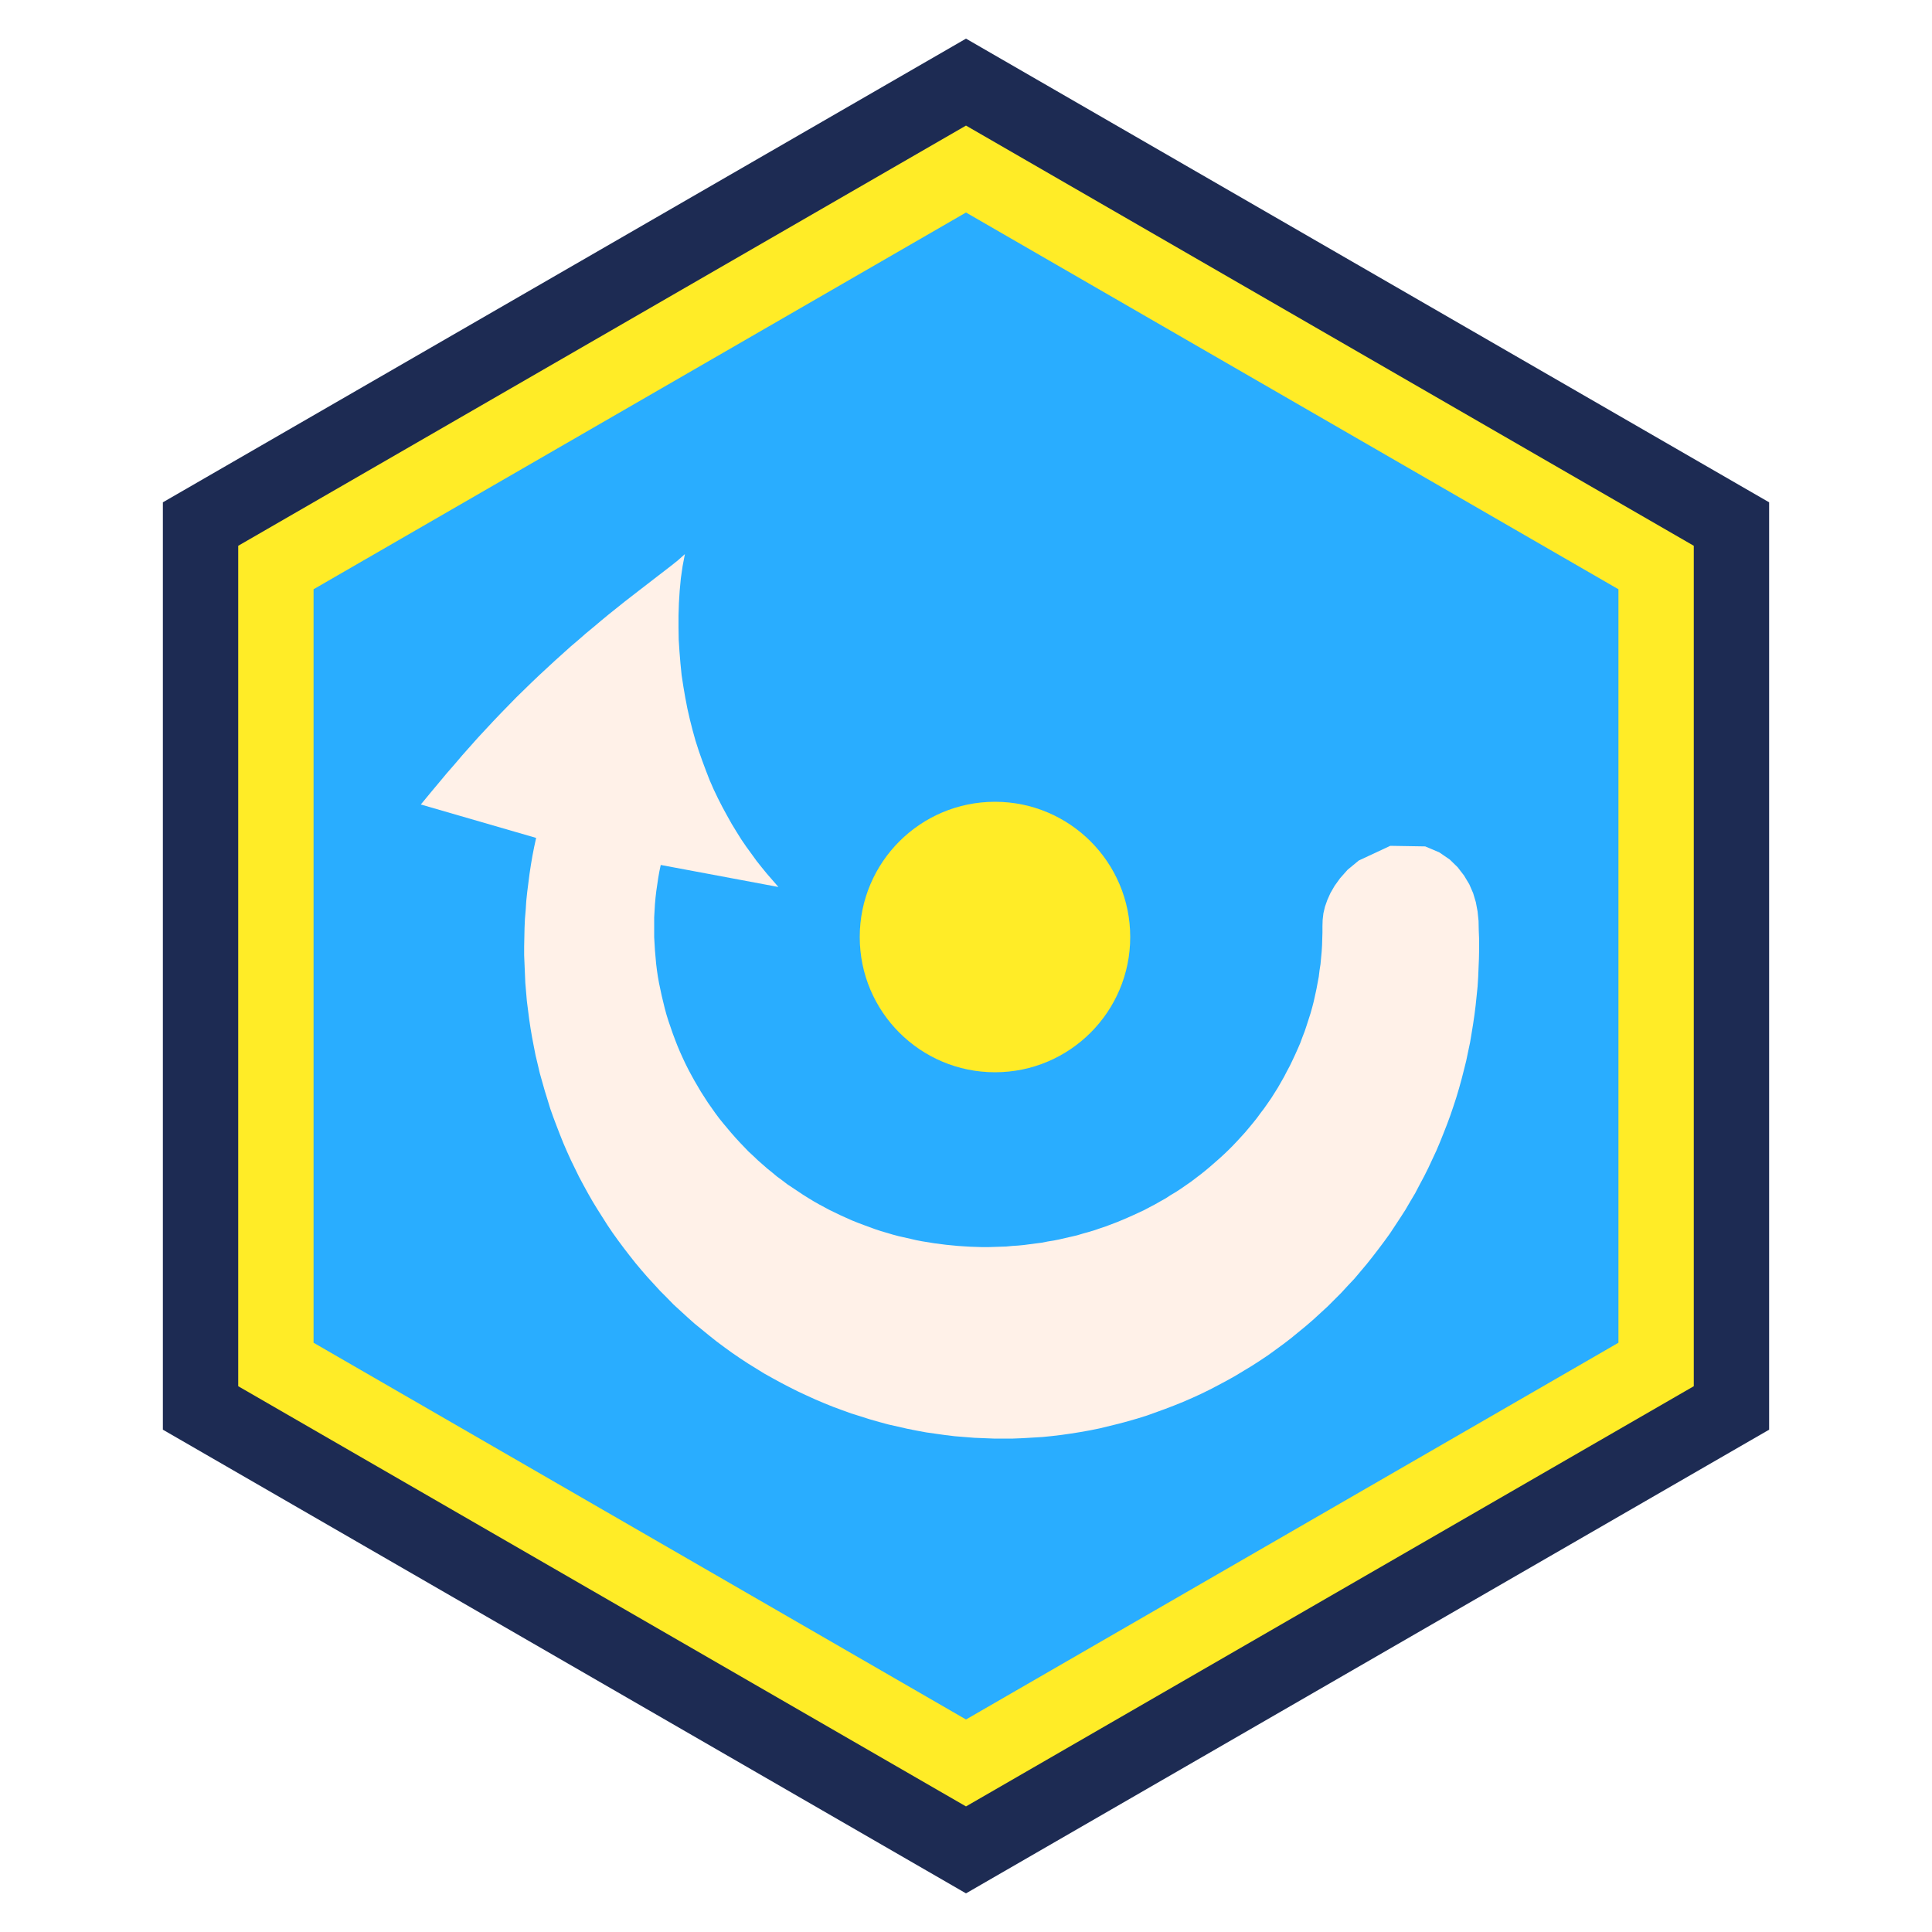
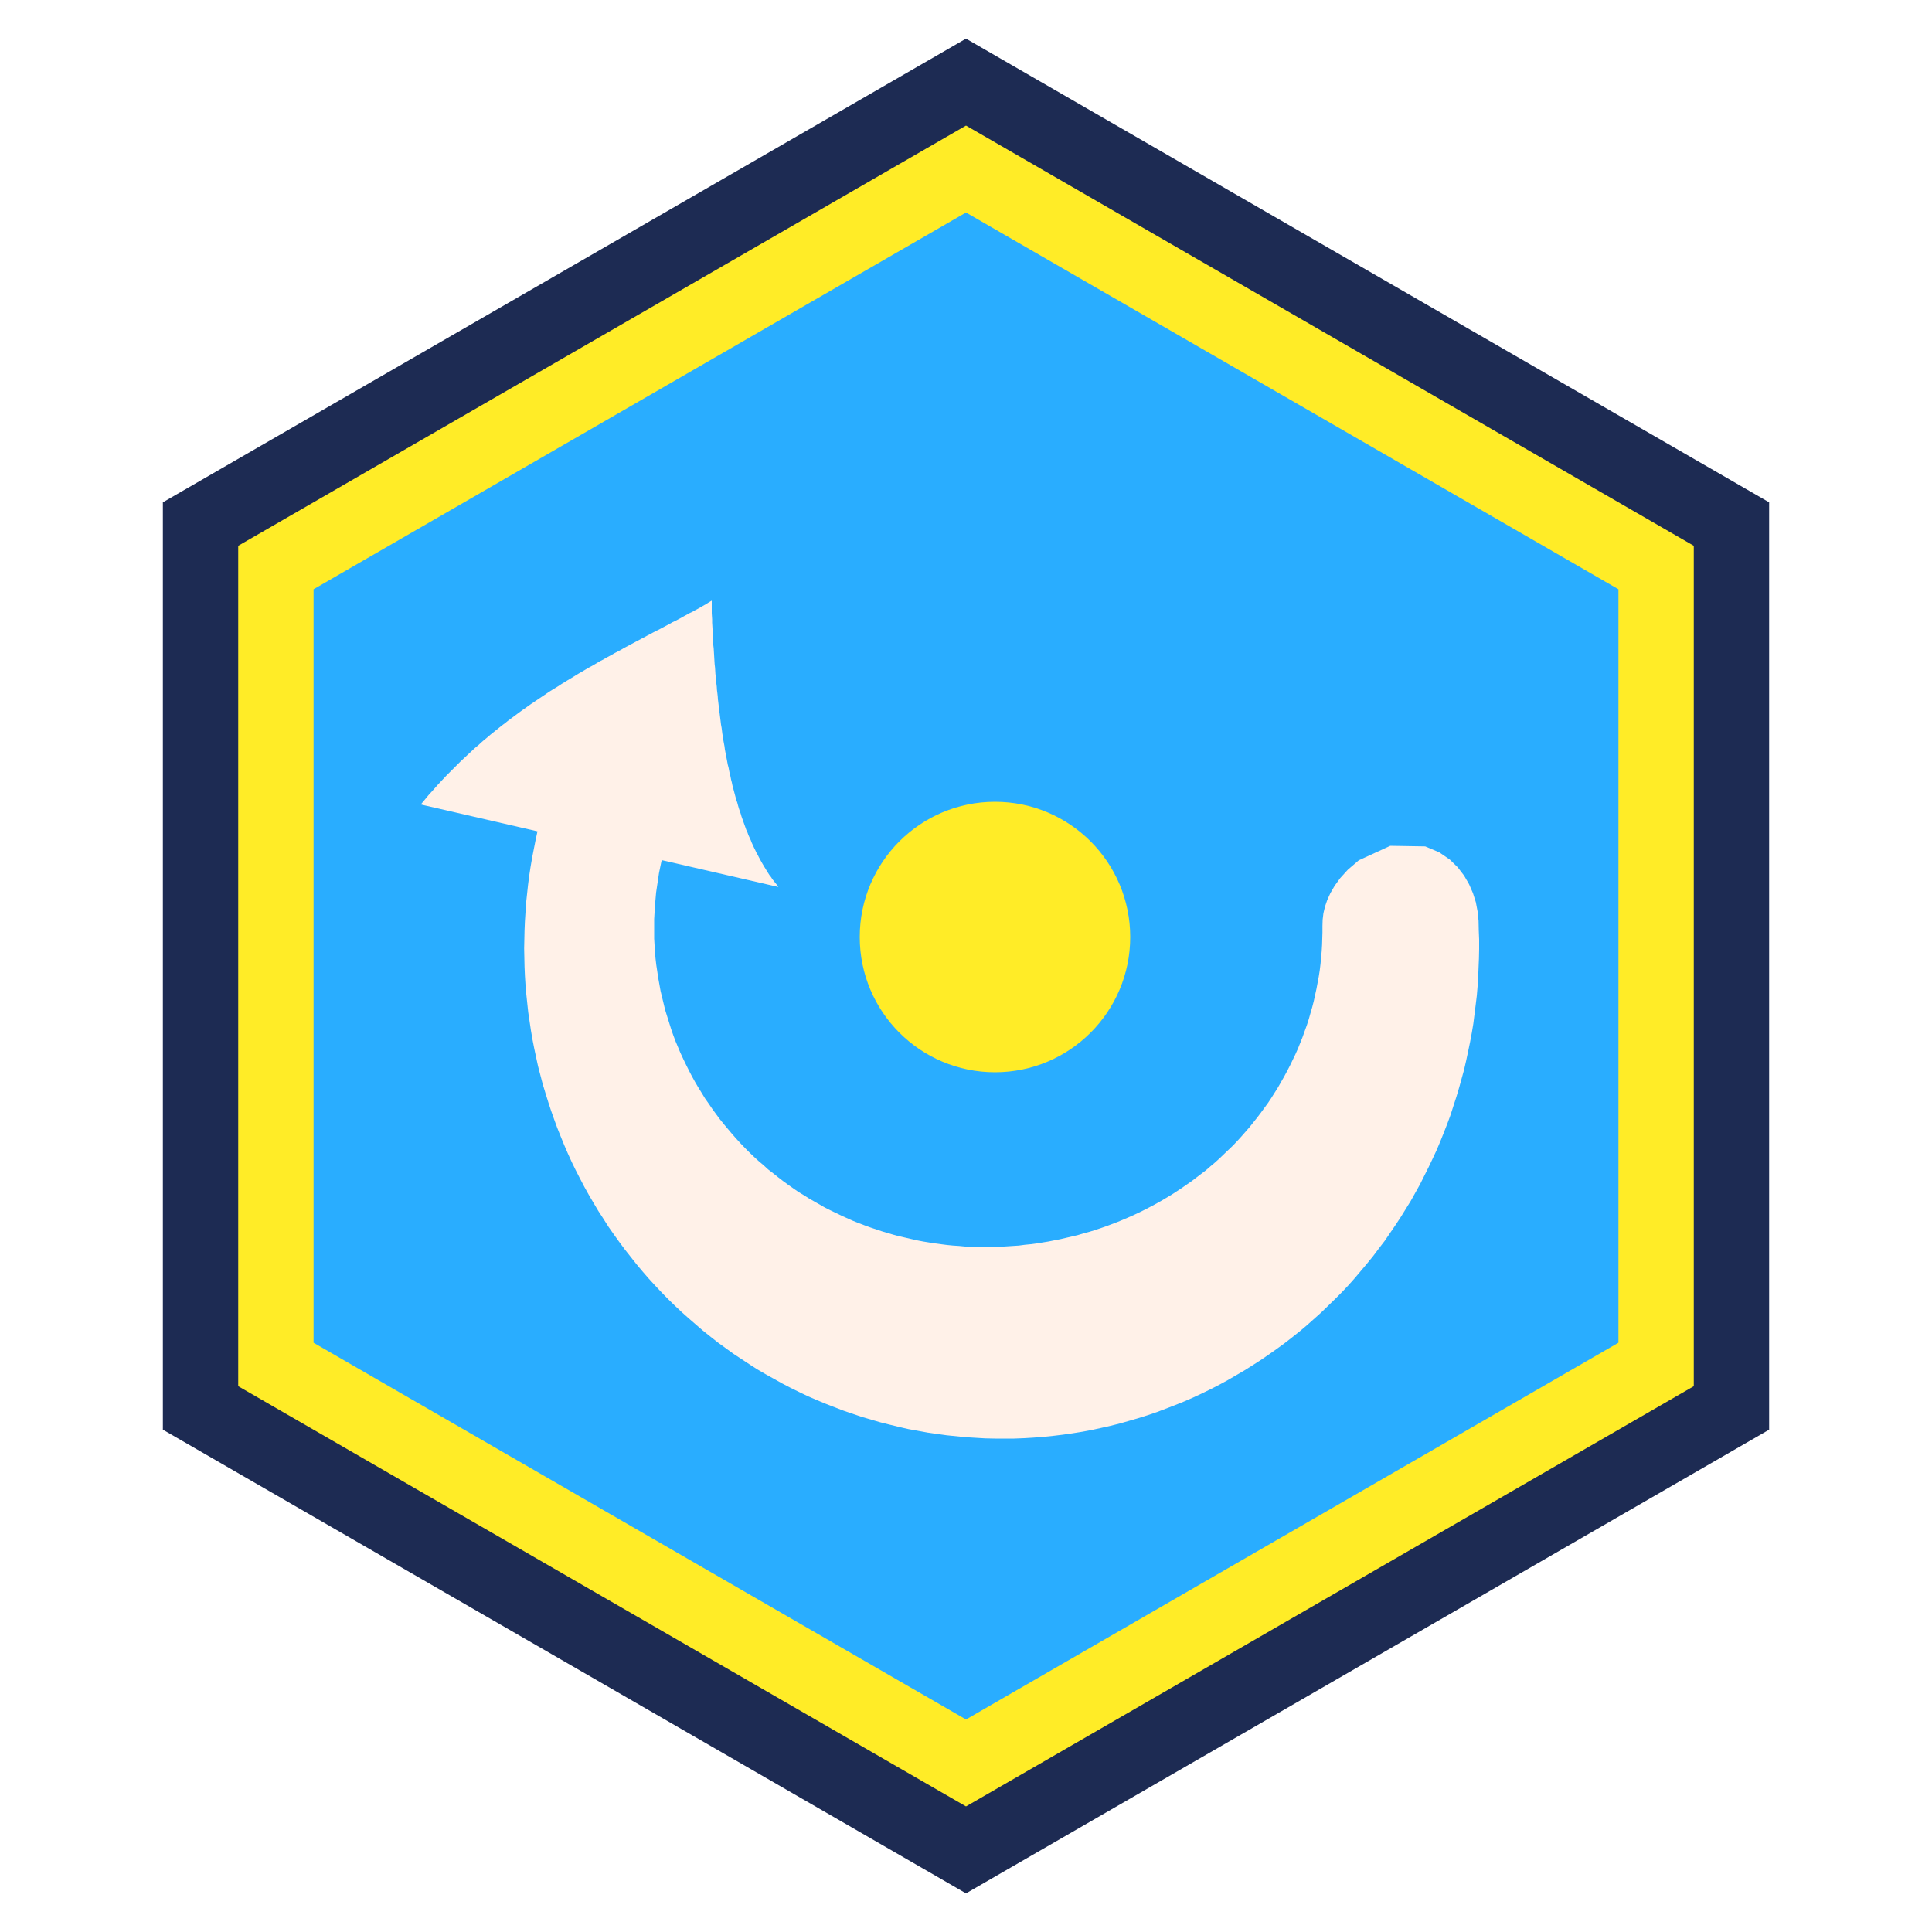
<svg xmlns="http://www.w3.org/2000/svg" viewBox="0 0 100 100">
  <polygon points="50,2 91.57,26 91.57,74 50,98 8.43,74 8.43,26" fill="#1D2B53" />
  <polygon points="50,6.5 87.67,28.25 87.67,71.75 50,93.5 12.33,71.75 12.33,28.25" fill="#FFEC27" />
  <polygon points="50,11 83.77,30.5 83.77,69.5 50,89 16.23,69.5 16.23,30.5" fill="#29ADFF" />
-   <path d="M71.96,43.78 L71.96,43.78 73.77,43.81 74.5,44.12 75.04,44.49 75.45,44.89 75.78,45.32 76.05,45.77 76.25,46.23 76.39,46.7 76.48,47.18 76.53,47.67 76.54,48.15 76.56,48.64 76.56,49.12 76.55,49.61 76.53,50.09 76.51,50.58 76.48,51.06 76.43,51.55 76.38,52.03 76.32,52.51 76.25,52.99 76.17,53.48 76.09,53.96 75.99,54.43 75.89,54.91 75.77,55.39 75.65,55.86 75.52,56.33 75.38,56.8 75.23,57.26 75.07,57.73 74.9,58.19 74.72,58.65 74.54,59.1 74.35,59.55 74.14,60 73.93,60.45 73.71,60.89 73.48,61.32 73.25,61.76 73,62.18 72.75,62.61 72.48,63.03 72.21,63.44 71.94,63.85 71.65,64.25 71.35,64.65 71.05,65.04 70.74,65.43 70.42,65.81 70.1,66.19 69.76,66.55 69.42,66.92 69.07,67.27 68.72,67.62 68.35,67.96 67.98,68.3 67.61,68.62 67.22,68.94 66.83,69.26 66.44,69.56 66.03,69.86 65.63,70.15 65.21,70.43 64.79,70.7 64.36,70.96 63.93,71.22 63.5,71.46 63.05,71.7 62.61,71.93 62.16,72.15 61.7,72.36 61.24,72.56 60.77,72.75 60.3,72.93 59.83,73.1 59.36,73.27 58.88,73.42 58.39,73.56 57.91,73.69 57.42,73.81 56.93,73.93 56.44,74.03 55.94,74.12 55.44,74.2 54.95,74.27 54.45,74.33 53.95,74.38 53.44,74.41 52.94,74.44 52.44,74.46 51.94,74.46 51.43,74.46 50.93,74.44 50.43,74.42 49.93,74.38 49.43,74.34 48.93,74.28 48.43,74.21 47.94,74.14 47.45,74.05 46.95,73.95 46.47,73.84 45.98,73.73 45.5,73.6 45.01,73.46 44.54,73.31 44.06,73.16 43.59,72.99 43.13,72.82 42.66,72.63 42.21,72.44 41.75,72.23 41.3,72.02 40.86,71.8 40.42,71.57 39.98,71.33 39.55,71.09 39.13,70.83 38.71,70.57 38.3,70.3 37.89,70.02 37.49,69.73 37.1,69.44 36.71,69.13 36.33,68.82 35.95,68.51 35.58,68.18 35.22,67.85 34.86,67.52 34.52,67.17 34.17,66.82 33.84,66.46 33.51,66.1 33.19,65.73 32.88,65.36 32.58,64.98 32.28,64.59 31.99,64.2 31.71,63.81 31.44,63.41 31.18,63 30.92,62.59 30.67,62.18 30.43,61.76 30.2,61.34 29.97,60.91 29.76,60.48 29.55,60.05 29.35,59.61 29.16,59.17 28.98,58.72 28.81,58.28 28.64,57.83 28.48,57.38 28.34,56.92 28.2,56.47 28.07,56.01 27.94,55.55 27.83,55.08 27.72,54.62 27.63,54.16 27.54,53.69 27.46,53.22 27.39,52.75 27.33,52.28 27.27,51.81 27.23,51.34 27.19,50.87 27.17,50.4 27.15,49.92 27.13,49.45 27.13,48.98 27.14,48.51 27.15,48.04 27.17,47.57 27.21,47.1 27.24,46.63 27.29,46.16 27.35,45.69 27.41,45.22 27.48,44.76 27.56,44.29 27.65,43.83 27.75,43.37 21.78,41.64 21.78,41.64 21.89,41.51 22.31,41 22.72,40.51 23.12,40.03 23.53,39.56 23.93,39.09 24.33,38.64 24.73,38.19 25.13,37.76 25.53,37.33 25.93,36.91 26.33,36.5 26.73,36.09 27.13,35.7 27.53,35.31 27.93,34.93 28.33,34.56 28.73,34.19 29.13,33.83 29.53,33.47 29.93,33.13 30.33,32.78 30.73,32.45 31.12,32.12 31.52,31.79 31.92,31.47 32.32,31.15 32.72,30.84 33.12,30.53 33.51,30.23 33.91,29.92 34.3,29.62 34.69,29.32 35.08,29.01 35.45,28.68 35.45,28.68 35.33,29.31 35.24,29.94 35.18,30.58 35.14,31.22 35.12,31.86 35.12,32.49 35.13,33.11 35.17,33.73 35.22,34.34 35.28,34.94 35.37,35.53 35.47,36.11 35.58,36.68 35.71,37.25 35.85,37.8 36,38.34 36.17,38.87 36.35,39.38 36.54,39.89 36.73,40.38 36.94,40.86 37.16,41.32 37.39,41.77 37.63,42.21 37.87,42.64 38.12,43.05 38.37,43.45 38.63,43.83 38.9,44.2 39.16,44.56 39.43,44.9 39.7,45.23 39.97,45.54 40.23,45.84 40.29,45.91 40.29,45.91 34.2,44.77 34.13,45.1 34.07,45.44 34.02,45.78 33.97,46.12 33.93,46.46 33.9,46.8 33.88,47.14 33.86,47.48 33.86,47.82 33.86,48.16 33.86,48.51 33.88,48.85 33.9,49.19 33.93,49.53 33.96,49.87 34,50.2 34.05,50.54 34.11,50.88 34.18,51.21 34.25,51.54 34.33,51.87 34.41,52.2 34.5,52.53 34.6,52.85 34.71,53.17 34.82,53.49 34.94,53.81 35.06,54.12 35.19,54.43 35.33,54.74 35.47,55.04 35.62,55.34 35.78,55.64 35.94,55.93 36.11,56.22 36.28,56.51 36.46,56.79 36.64,57.07 36.83,57.34 37.02,57.61 37.22,57.88 37.43,58.14 37.64,58.39 37.85,58.64 38.07,58.89 38.29,59.13 38.52,59.37 38.75,59.61 38.99,59.83 39.23,60.06 39.47,60.27 39.72,60.49 39.97,60.69 40.22,60.9 40.48,61.09 40.74,61.29 41.01,61.47 41.28,61.65 41.55,61.83 41.82,62 42.1,62.17 42.38,62.33 42.66,62.48 42.94,62.63 43.23,62.77 43.52,62.91 43.81,63.04 44.1,63.17 44.4,63.29 44.69,63.4 44.99,63.51 45.29,63.62 45.59,63.72 45.9,63.81 46.2,63.9 46.5,63.98 46.81,64.05 47.12,64.12 47.42,64.19 47.73,64.25 48.04,64.3 48.35,64.35 48.66,64.39 48.97,64.43 49.28,64.46 49.59,64.49 49.9,64.51 50.22,64.53 50.53,64.54 50.84,64.55 51.15,64.55 51.46,64.54 51.77,64.53 52.08,64.52 52.39,64.49 52.7,64.47 53.01,64.44 53.31,64.4 53.62,64.36 53.93,64.32 54.23,64.26 54.54,64.21 54.84,64.15 55.14,64.08 55.45,64.01 55.75,63.94 56.05,63.85 56.34,63.77 56.64,63.68 56.93,63.58 57.23,63.48 57.52,63.37 57.81,63.26 58.1,63.14 58.38,63.02 58.67,62.89 58.95,62.76 59.23,62.63 59.51,62.48 59.78,62.34 60.06,62.18 60.33,62.03 60.59,61.86 60.86,61.7 61.12,61.53 61.38,61.35 61.64,61.17 61.89,60.98 62.14,60.79 62.39,60.59 62.63,60.39 62.87,60.18 63.11,59.97 63.34,59.76 63.57,59.54 63.79,59.32 64.01,59.09 64.23,58.85 64.44,58.62 64.65,58.37 64.85,58.13 65.05,57.88 65.24,57.62 65.43,57.37 65.62,57.1 65.8,56.84 65.97,56.57 66.14,56.3 66.3,56.02 66.46,55.74 66.61,55.45 66.76,55.17 66.9,54.88 67.04,54.58 67.17,54.29 67.3,53.99 67.41,53.69 67.53,53.38 67.63,53.08 67.73,52.77 67.83,52.46 67.92,52.14 68,51.83 68.07,51.51 68.14,51.19 68.2,50.87 68.26,50.55 68.3,50.22 68.35,49.9 68.38,49.57 68.41,49.25 68.43,48.92 68.44,48.59 68.45,48.26 68.45,47.93 68.46,47.61 68.5,47.27 68.58,46.93 68.7,46.59 68.86,46.23 69.08,45.85 69.36,45.46 69.75,45.02 70.33,44.54 71.96,43.78 Z" fill="#FFF1E8" />
+   <path d="M71.96,43.78 L71.96,43.78 73.77,43.81 74.5,44.12 75.04,44.49 75.45,44.89 75.78,45.32 76.04,45.77 76.24,46.23 76.39,46.7 76.48,47.18 76.53,47.66 76.54,48.14 76.56,48.63 76.56,49.11 76.55,49.6 76.53,50.08 76.51,50.57 76.48,51.05 76.44,51.53 76.38,52.02 76.32,52.5 76.26,52.98 76.18,53.46 76.09,53.94 75.99,54.42 75.89,54.89 75.78,55.37 75.65,55.84 75.52,56.31 75.38,56.78 75.23,57.24 75.08,57.71 74.91,58.17 74.73,58.63 74.55,59.08 74.36,59.53 74.15,59.98 73.94,60.42 73.72,60.86 73.5,61.3 73.26,61.73 73.02,62.16 72.76,62.58 72.5,63 72.23,63.41 71.95,63.82 71.67,64.23 71.37,64.62 71.07,65.02 70.76,65.4 70.44,65.78 70.12,66.16 69.79,66.53 69.45,66.89 69.1,67.24 68.74,67.59 68.38,67.94 68.01,68.27 67.64,68.6 67.26,68.92 66.87,69.23 66.47,69.54 66.07,69.83 65.66,70.12 65.25,70.4 64.83,70.67 64.4,70.94 63.97,71.19 63.54,71.44 63.1,71.68 62.65,71.91 62.2,72.13 61.75,72.34 61.29,72.54 60.82,72.73 60.35,72.91 59.88,73.09 59.41,73.25 58.93,73.4 58.45,73.54 57.96,73.68 57.48,73.8 56.99,73.91 56.49,74.02 56,74.11 55.5,74.19 55.01,74.26 54.51,74.32 54.01,74.37 53.51,74.41 53.01,74.44 52.5,74.46 52,74.46 51.5,74.46 51,74.45 50.5,74.42 50,74.39 49.5,74.34 49,74.29 48.5,74.22 48.01,74.15 47.52,74.06 47.02,73.97 46.54,73.86 46.05,73.74 45.57,73.62 45.09,73.48 44.61,73.34 44.14,73.18 43.67,73.02 43.2,72.84 42.74,72.66 42.28,72.47 41.82,72.27 41.38,72.06 40.93,71.84 40.49,71.61 40.06,71.37 39.63,71.13 39.2,70.88 38.78,70.61 38.37,70.34 37.96,70.07 37.56,69.78 37.16,69.49 36.78,69.19 36.39,68.88 36.02,68.56 35.65,68.24 35.28,67.91 34.93,67.58 34.58,67.24 34.24,66.89 33.9,66.53 33.57,66.17 33.25,65.8 32.94,65.43 32.64,65.05 32.34,64.67 32.05,64.28 31.77,63.89 31.49,63.49 31.23,63.08 30.97,62.68 30.72,62.26 30.48,61.85 30.24,61.42 30.02,61 29.8,60.57 29.59,60.14 29.39,59.7 29.2,59.26 29.02,58.82 28.84,58.37 28.68,57.93 28.52,57.48 28.37,57.02 28.23,56.57 28.09,56.11 27.97,55.65 27.85,55.19 27.75,54.73 27.65,54.26 27.56,53.8 27.48,53.33 27.41,52.86 27.34,52.39 27.29,51.92 27.24,51.45 27.2,50.98 27.17,50.51 27.15,50.04 27.14,49.57 27.13,49.09 27.14,48.62 27.15,48.15 27.17,47.68 27.2,47.21 27.23,46.74 27.28,46.28 27.33,45.81 27.39,45.34 27.46,44.88 27.54,44.41 27.63,43.95 27.72,43.49 27.82,43.03 21.78,41.64 21.93,41.46 22.07,41.29 22.21,41.12 22.36,40.96 22.51,40.79 22.65,40.63 22.8,40.47 22.95,40.31 23.1,40.15 23.25,40 23.4,39.85 23.55,39.7 23.7,39.55 23.85,39.4 24,39.26 24.15,39.12 24.3,38.98 24.45,38.84 24.6,38.7 24.76,38.57 24.91,38.43 25.06,38.3 25.22,38.17 25.37,38.04 25.52,37.92 25.68,37.79 25.83,37.67 25.98,37.55 26.14,37.43 26.29,37.31 26.45,37.19 26.6,37.08 26.76,36.96 26.91,36.85 27.06,36.74 27.22,36.63 27.37,36.52 27.53,36.41 27.68,36.31 27.84,36.2 27.99,36.1 28.14,36 28.3,35.89 28.45,35.79 28.61,35.69 28.76,35.6 28.92,35.5 29.07,35.4 29.22,35.31 29.38,35.21 29.53,35.12 29.68,35.03 29.84,34.93 29.99,34.84 30.15,34.75 30.3,34.66 30.45,34.57 30.6,34.49 30.76,34.4 30.91,34.31 31.06,34.22 31.22,34.14 31.37,34.05 31.52,33.97 31.67,33.89 31.82,33.8 31.98,33.72 32.13,33.64 32.28,33.55 32.43,33.47 32.58,33.39 32.73,33.31 32.88,33.23 33.03,33.15 33.18,33.07 33.33,32.99 33.48,32.91 33.63,32.83 33.78,32.75 33.93,32.67 34.08,32.6 34.23,32.52 34.38,32.44 34.53,32.36 34.68,32.28 34.82,32.2 34.97,32.13 35.12,32.05 35.27,31.97 35.41,31.89 35.56,31.81 35.7,31.73 35.85,31.66 35.99,31.58 36.14,31.5 36.28,31.42 36.42,31.34 36.56,31.26 36.7,31.17 36.84,31.09 36.84,31.09 36.84,31.25 36.84,31.41 36.84,31.57 36.84,31.74 36.85,31.9 36.86,32.06 36.86,32.23 36.87,32.39 36.88,32.56 36.89,32.72 36.9,32.89 36.9,33.06 36.91,33.22 36.92,33.39 36.94,33.55 36.95,33.72 36.96,33.88 36.97,34.05 36.98,34.22 36.99,34.38 37.01,34.55 37.02,34.71 37.03,34.88 37.05,35.04 37.06,35.21 37.08,35.38 37.1,35.54 37.11,35.71 37.13,35.87 37.15,36.04 37.16,36.2 37.18,36.36 37.2,36.53 37.22,36.69 37.24,36.86 37.26,37.02 37.28,37.18 37.3,37.34 37.32,37.51 37.35,37.67 37.37,37.83 37.39,37.99 37.42,38.15 37.44,38.31 37.47,38.47 37.5,38.63 37.52,38.79 37.55,38.95 37.58,39.11 37.61,39.26 37.64,39.42 37.67,39.58 37.71,39.73 37.74,39.89 37.77,40.04 37.81,40.19 37.84,40.35 37.88,40.5 37.91,40.65 37.95,40.8 37.99,40.95 38.03,41.1 38.07,41.25 38.11,41.4 38.16,41.54 38.2,41.69 38.24,41.83 38.29,41.98 38.34,42.12 38.38,42.26 38.43,42.4 38.48,42.54 38.53,42.68 38.58,42.82 38.63,42.96 38.69,43.09 38.74,43.23 38.8,43.36 38.86,43.49 38.91,43.62 38.97,43.75 39.03,43.88 39.09,44 39.15,44.13 39.22,44.25 39.28,44.37 39.35,44.5 39.41,44.61 39.48,44.73 39.55,44.85 39.62,44.96 39.69,45.08 39.76,45.19 39.83,45.3 39.91,45.4 39.98,45.51 40.06,45.61 40.14,45.71 40.22,45.81 40.29,45.91 34.25,44.52 34.18,44.85 34.11,45.19 34.06,45.53 34.01,45.86 33.96,46.2 33.93,46.54 33.9,46.88 33.88,47.22 33.86,47.57 33.86,47.91 33.86,48.25 33.86,48.59 33.88,48.93 33.9,49.27 33.93,49.61 33.97,49.95 34.02,50.28 34.07,50.62 34.13,50.95 34.19,51.29 34.27,51.62 34.35,51.95 34.43,52.28 34.53,52.6 34.63,52.92 34.73,53.24 34.84,53.56 34.96,53.88 35.09,54.19 35.22,54.5 35.36,54.8 35.51,55.11 35.66,55.41 35.81,55.7 35.97,55.99 36.14,56.28 36.32,56.57 36.49,56.85 36.68,57.12 36.87,57.4 37.06,57.66 37.26,57.93 37.47,58.19 37.68,58.44 37.89,58.69 38.11,58.94 38.33,59.18 38.56,59.42 38.79,59.65 39.03,59.88 39.27,60.1 39.52,60.31 39.76,60.53 40.02,60.73 40.27,60.93 40.53,61.13 40.79,61.32 41.06,61.51 41.32,61.69 41.6,61.86 41.87,62.03 42.15,62.19 42.43,62.35 42.71,62.51 42.99,62.65 43.28,62.79 43.57,62.93 43.86,63.06 44.15,63.19 44.45,63.31 44.74,63.42 45.04,63.53 45.34,63.63 45.64,63.73 45.94,63.82 46.25,63.91 46.55,63.99 46.86,64.06 47.16,64.13 47.47,64.2 47.78,64.26 48.09,64.31 48.4,64.36 48.71,64.4 49.02,64.44 49.33,64.47 49.64,64.49 49.95,64.52 50.26,64.53 50.57,64.54 50.88,64.55 51.19,64.55 51.5,64.54 51.81,64.53 52.12,64.51 52.43,64.49 52.74,64.47 53.04,64.43 53.35,64.4 53.66,64.36 53.96,64.31 54.27,64.26 54.57,64.2 54.88,64.14 55.18,64.07 55.48,64 55.78,63.93 56.08,63.84 56.38,63.76 56.67,63.67 56.97,63.57 57.26,63.47 57.55,63.36 57.84,63.25 58.13,63.13 58.41,63.01 58.7,62.88 58.98,62.75 59.26,62.61 59.53,62.47 59.81,62.32 60.08,62.17 60.35,62.01 60.62,61.85 60.88,61.68 61.14,61.51 61.4,61.33 61.66,61.15 61.91,60.96 62.16,60.77 62.41,60.58 62.65,60.37 62.89,60.17 63.12,59.96 63.35,59.74 63.58,59.52 63.81,59.3 64.03,59.07 64.24,58.84 64.45,58.6 64.66,58.36 64.86,58.11 65.06,57.86 65.25,57.61 65.44,57.35 65.63,57.09 65.81,56.82 65.98,56.55 66.15,56.28 66.31,56 66.47,55.72 66.62,55.44 66.77,55.15 66.91,54.86 67.05,54.57 67.18,54.28 67.3,53.98 67.42,53.68 67.53,53.37 67.64,53.07 67.74,52.76 67.83,52.44 67.92,52.13 68,51.82 68.07,51.5 68.14,51.18 68.2,50.86 68.26,50.54 68.31,50.22 68.35,49.89 68.38,49.57 68.41,49.24 68.43,48.91 68.44,48.59 68.45,48.26 68.45,47.93 68.46,47.6 68.5,47.27 68.58,46.93 68.7,46.58 68.86,46.23 69.08,45.85 69.37,45.45 69.76,45.02 70.33,44.53 71.96,43.78 Z" fill="#FFF1E8" />
  <circle cx="51.5" cy="48.5" r="7" fill="#FFEC27" />
</svg>
